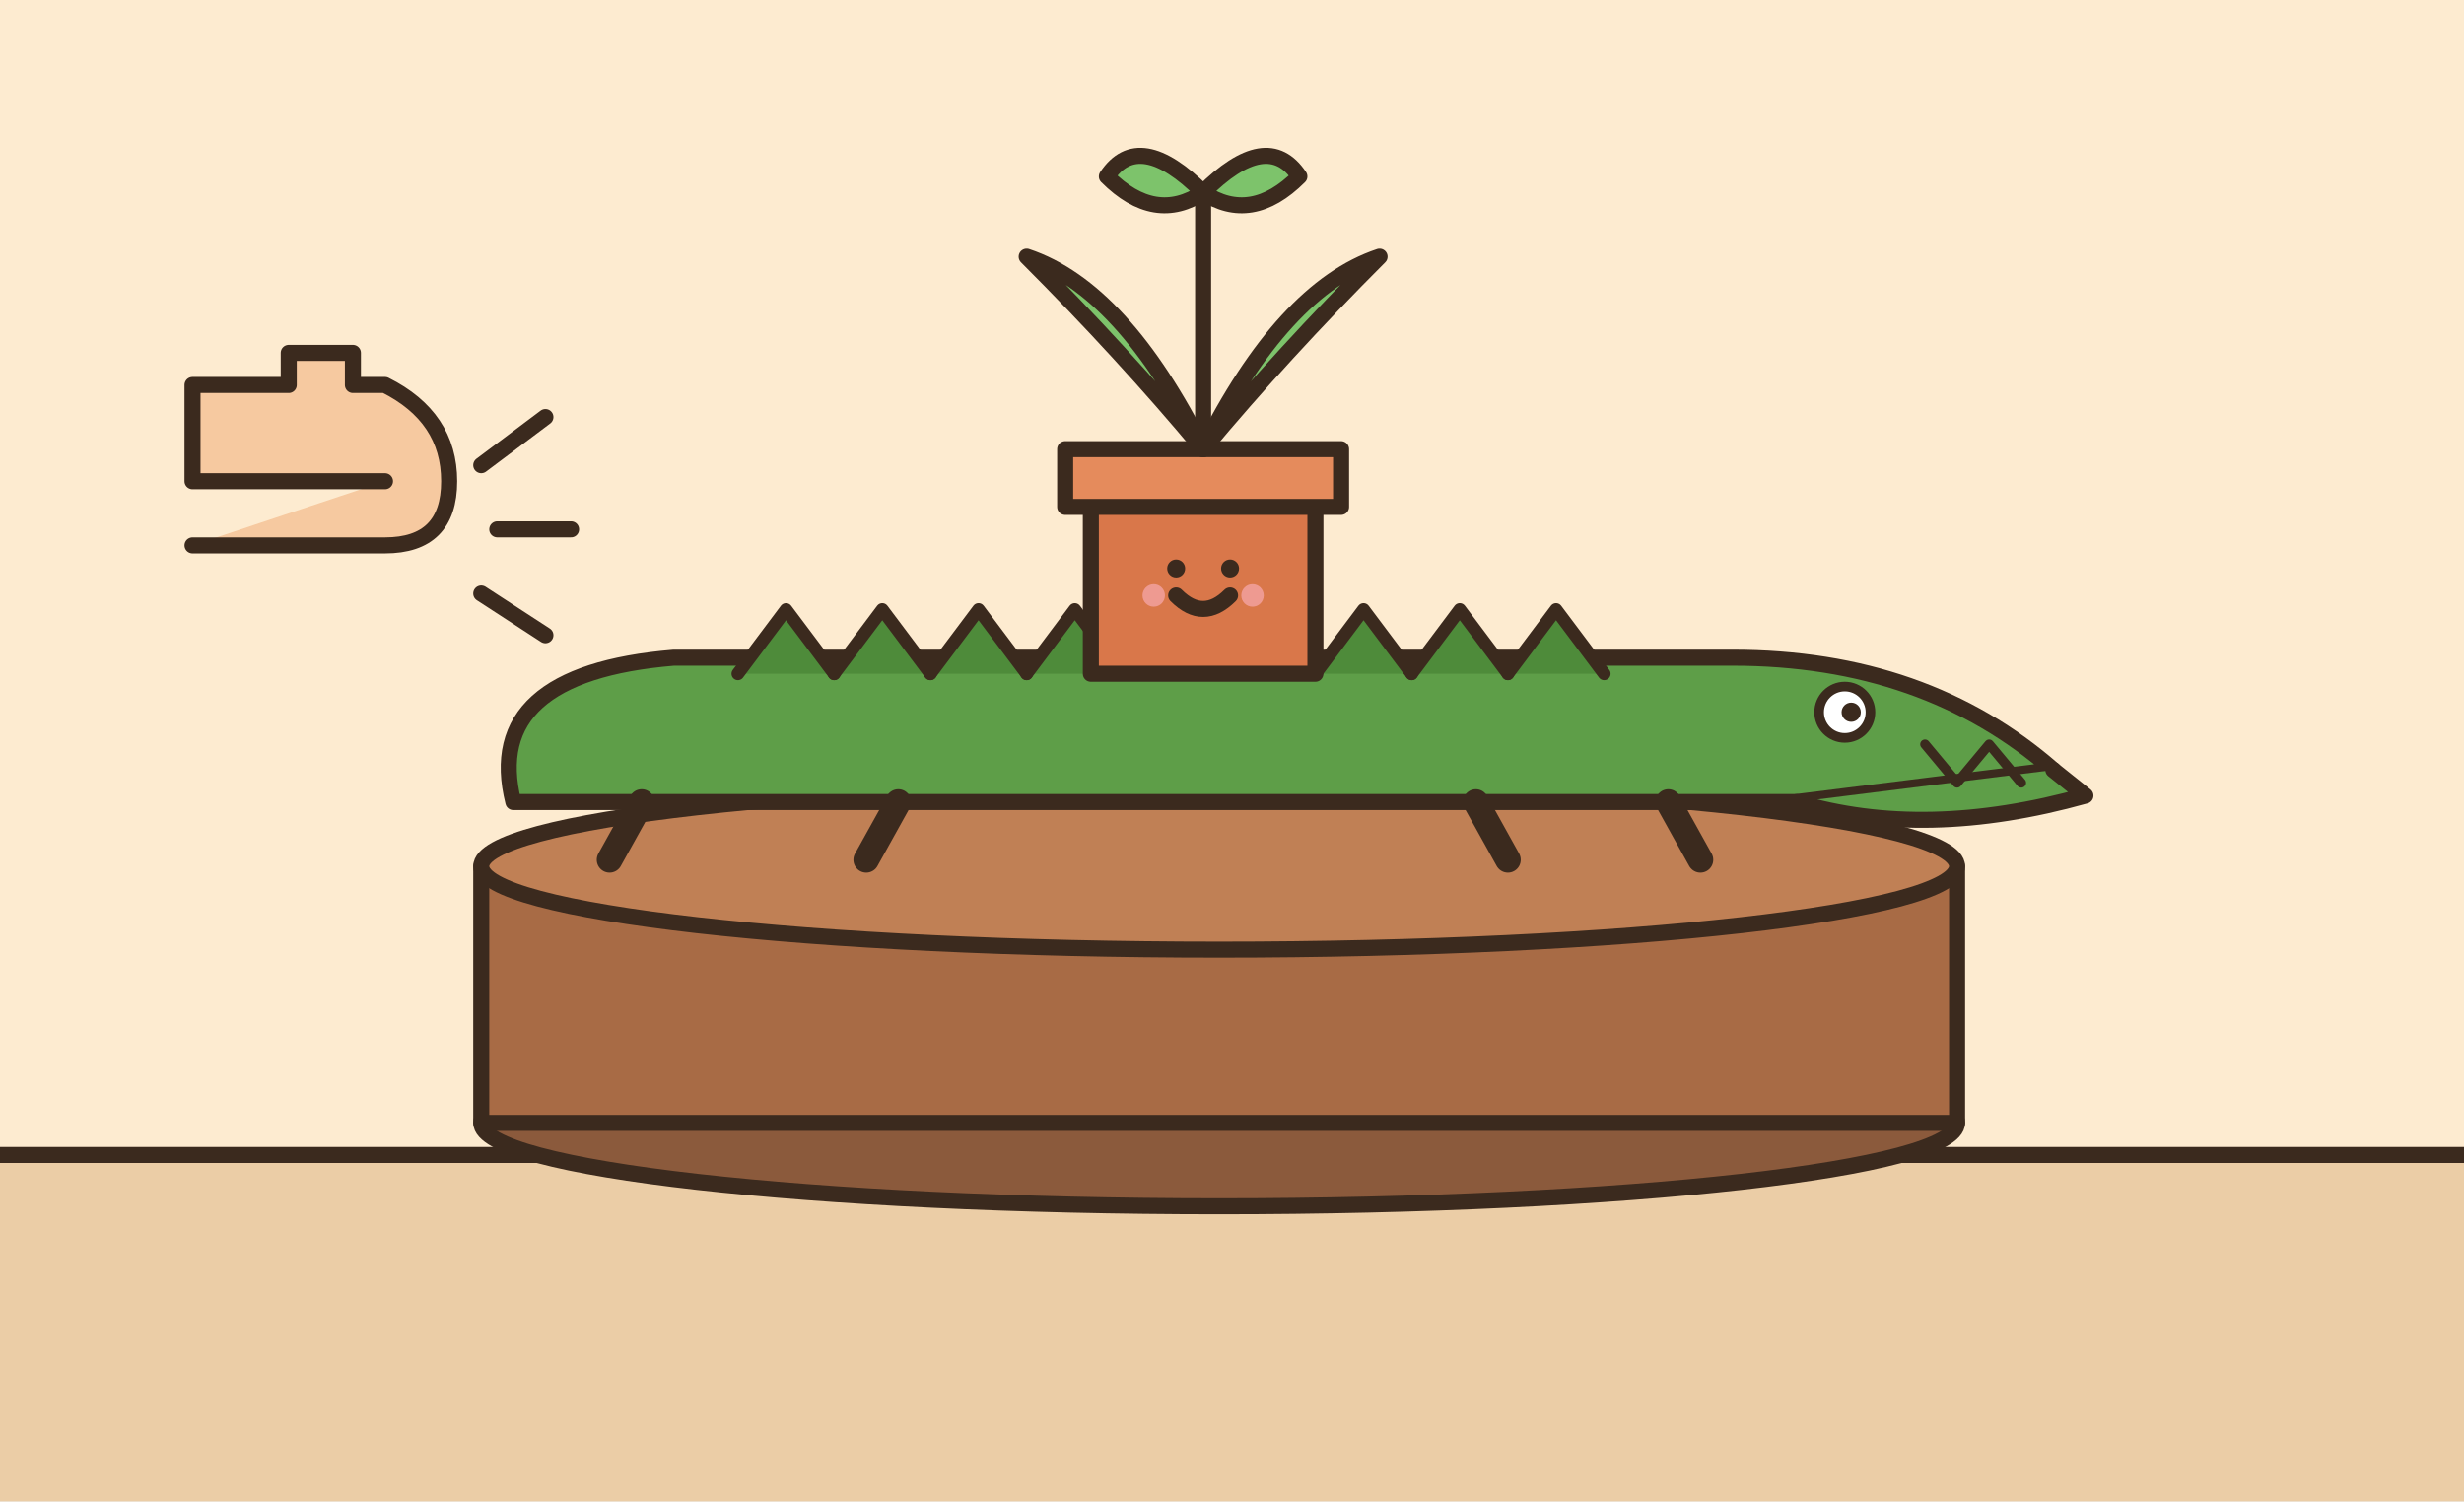
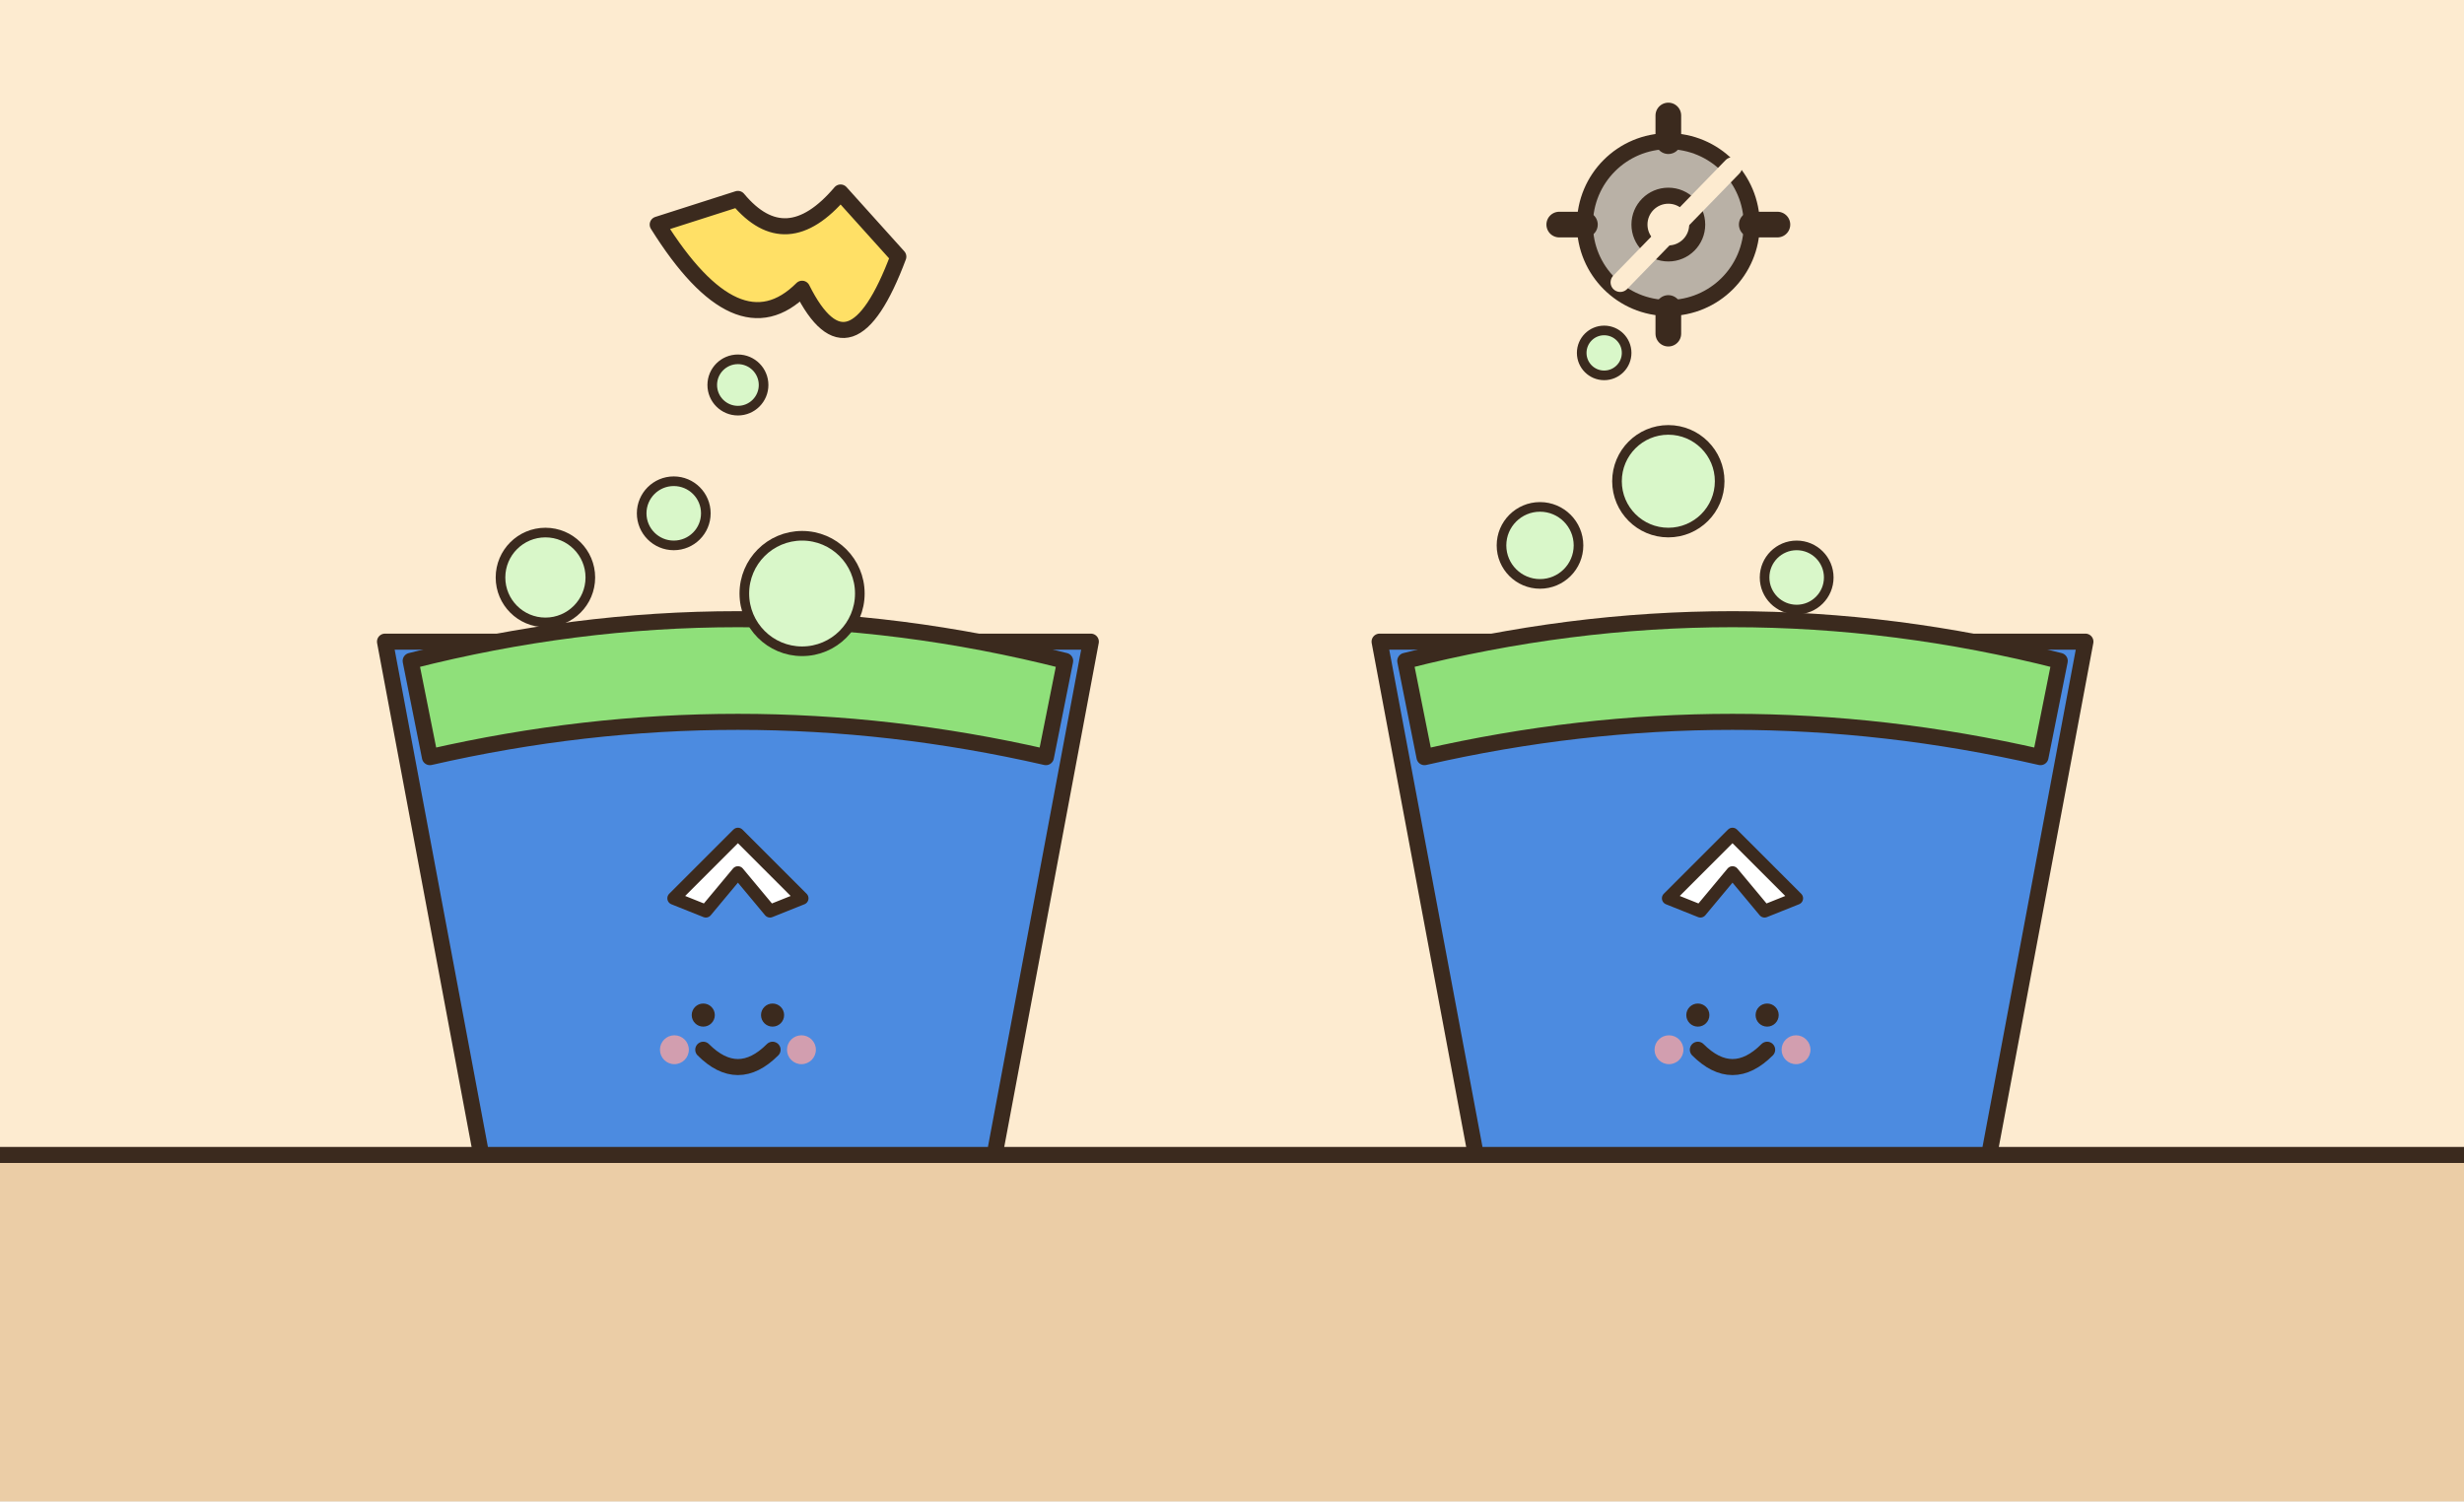
<svg xmlns="http://www.w3.org/2000/svg" viewBox="0 0 768 468" stroke="#3B2A1E" stroke-width="5" stroke-linejoin="round" stroke-linecap="round">
  <rect x="0" y="0" width="768" height="360" fill="#FDEBD0" stroke="none" />
  <rect x="0" y="360" width="768" height="108" fill="#EBCDA6" stroke="none" />
  <line x1="0" y1="360" x2="768" y2="360" />
-   <ellipse cx="380" cy="350" rx="230" ry="26" fill="#8B5A3C" />
-   <rect x="150" y="270" width="460" height="80" fill="#A86B45" />
-   <ellipse cx="380" cy="270" rx="230" ry="26" fill="#C08055" />
-   <path d="M160 250 Q150 210 210 205 L540 205 Q600 205 640 240 L560 250 Z" fill="#5E9E48" />
-   <path d="M560 250 Q600 262 650 248 L640 240" fill="#5E9E48" />
-   <path d="M600 232 L610 244 L620 232 L630 244" fill="none" stroke-width="3" />
-   <circle cx="575" cy="222" r="8" fill="#FFFFFF" stroke-width="3" />
-   <circle cx="577" cy="222" r="3" fill="#3B2A1E" stroke="none" />
-   <path d="M230 210 L245 190 L260 210" fill="#4E8B3A" stroke-width="4" />
-   <path d="M260 210 L275 190 L290 210" fill="#4E8B3A" stroke-width="4" />
-   <path d="M290 210 L305 190 L320 210" fill="#4E8B3A" stroke-width="4" />
-   <path d="M320 210 L335 190 L350 210" fill="#4E8B3A" stroke-width="4" />
-   <path d="M350 210 L365 190 L380 210" fill="#4E8B3A" stroke-width="4" />
-   <path d="M380 210 L395 190 L410 210" fill="#4E8B3A" stroke-width="4" />
-   <path d="M410 210 L425 190 L440 210" fill="#4E8B3A" stroke-width="4" />
-   <path d="M440 210 L455 190 L470 210" fill="#4E8B3A" stroke-width="4" />
-   <path d="M470 210 L485 190 L500 210" fill="#4E8B3A" stroke-width="4" />
-   <path d="M200 250 L190 268 M280 250 L270 268 M460 250 L470 268 M520 250 L530 268" stroke-width="8" />
-   <rect x="340" y="150" width="70" height="60" fill="#D9774A" />
-   <rect x="332" y="140" width="86" height="18" fill="#E58B5C" />
-   <path d="M375 140 Q350 90 320 80 Q350 110 375 140 Q400 90 430 80 Q400 110 375 140 Z" fill="#7DC36B" />
-   <path d="M375 140 L375 60" stroke-width="5" />
-   <path d="M375 60 Q355 40 345 55 Q360 70 375 60 Q395 40 405 55 Q390 70 375 60" fill="#7DC36B" />
-   <circle cx="366.6" cy="177.2" r="2.8" fill="#3B2A1E" stroke="none" />
-   <circle cx="383.4" cy="177.2" r="2.8" fill="#3B2A1E" stroke="none" />
-   <path d="M366.6 185.6 Q375 194.0 383.4 185.6" fill="none" />
-   <circle cx="359.6" cy="185.6" r="3.5" fill="#F4A3A3" stroke="none" opacity="0.8" />
-   <circle cx="390.4" cy="185.6" r="3.5" fill="#F4A3A3" stroke="none" opacity="0.8" />
-   <path d="M120 150 L60 150 L60 120 L90 120 L90 110 L110 110 L110 120 L120 120 Q140 130 140 150 Q140 170 120 170 L60 170" fill="#F6C9A0" />
-   <path d="M150 145 L170 130 M155 165 L178 165 M150 185 L170 198" stroke-width="5" />
+   <path d="M120 200 L150 360 L310 360 L340 200 Z" fill="#4C8BE0" />
+   <path d="M430 200 L460 360 L620 360 L650 200 Z" fill="#4C8BE0" />
+   <path d="M128 206 Q230 180 332 206 L326 236 Q230 214 134 236 Z" fill="#8FE07A" />
+   <path d="M438 206 Q540 180 642 206 L636 236 Q540 214 444 236 Z" fill="#8FE07A" />
+   <path d="M210 280 L230 260 L250 280 L240 284 L230 272 L220 284 Z" fill="#FFFFFF" stroke-width="4" />
+   <path d="M520 280 L540 260 L560 280 L550 284 L540 272 L530 284 Z" fill="#FFFFFF" stroke-width="4" />
+   <circle cx="219.2" cy="316.4" r="3.6" fill="#3B2A1E" stroke="none" />
+   <circle cx="240.8" cy="316.4" r="3.6" fill="#3B2A1E" stroke="none" />
+   <path d="M219.2 327.2 Q230 338.0 240.8 327.2" fill="none" />
+   <circle cx="210.2" cy="327.2" r="4.5" fill="#F4A3A3" stroke="none" opacity="0.8" />
+   <circle cx="249.8" cy="327.2" r="4.5" fill="#F4A3A3" stroke="none" opacity="0.8" />
+   <circle cx="529.2" cy="316.4" r="3.6" fill="#3B2A1E" stroke="none" />
+   <circle cx="550.8" cy="316.4" r="3.6" fill="#3B2A1E" stroke="none" />
+   <path d="M529.2 327.2 Q540 338.0 550.8 327.2" fill="none" />
+   <circle cx="520.2" cy="327.2" r="4.5" fill="#F4A3A3" stroke="none" opacity="0.8" />
+   <circle cx="559.8" cy="327.2" r="4.5" fill="#F4A3A3" stroke="none" opacity="0.8" />
+   <circle cx="170" cy="180" r="14" fill="#D9F7C9" stroke-width="3" />
+   <circle cx="210" cy="160" r="10" fill="#D9F7C9" stroke-width="3" />
+   <circle cx="250" cy="185" r="18" fill="#D9F7C9" stroke-width="3" />
+   <circle cx="480" cy="170" r="12" fill="#D9F7C9" stroke-width="3" />
+   <circle cx="520" cy="150" r="16" fill="#D9F7C9" stroke-width="3" />
+   <circle cx="560" cy="180" r="10" fill="#D9F7C9" stroke-width="3" />
+   <circle cx="230" cy="120" r="8" fill="#D9F7C9" stroke-width="3" />
+   <circle cx="500" cy="110" r="7" fill="#D9F7C9" stroke-width="3" />
+   <path d="M205 70 Q230 110 250 90 Q265 120 280 80 L262 60 Q245 80 230 62 Z" fill="#FFE066" />
+   <circle cx="520" cy="70" r="26" fill="#B9B1A6" />
+   <circle cx="520" cy="70" r="9" fill="#FDEBD0" />
+   <path d="M520 36 L520 44 M520 96 L520 104 M486 70 L494 70 M546 70 L554 70" stroke-width="8" />
+   <path d="M505 88 L540 52" stroke="#FDEBD0" stroke-width="6" />
</svg>
